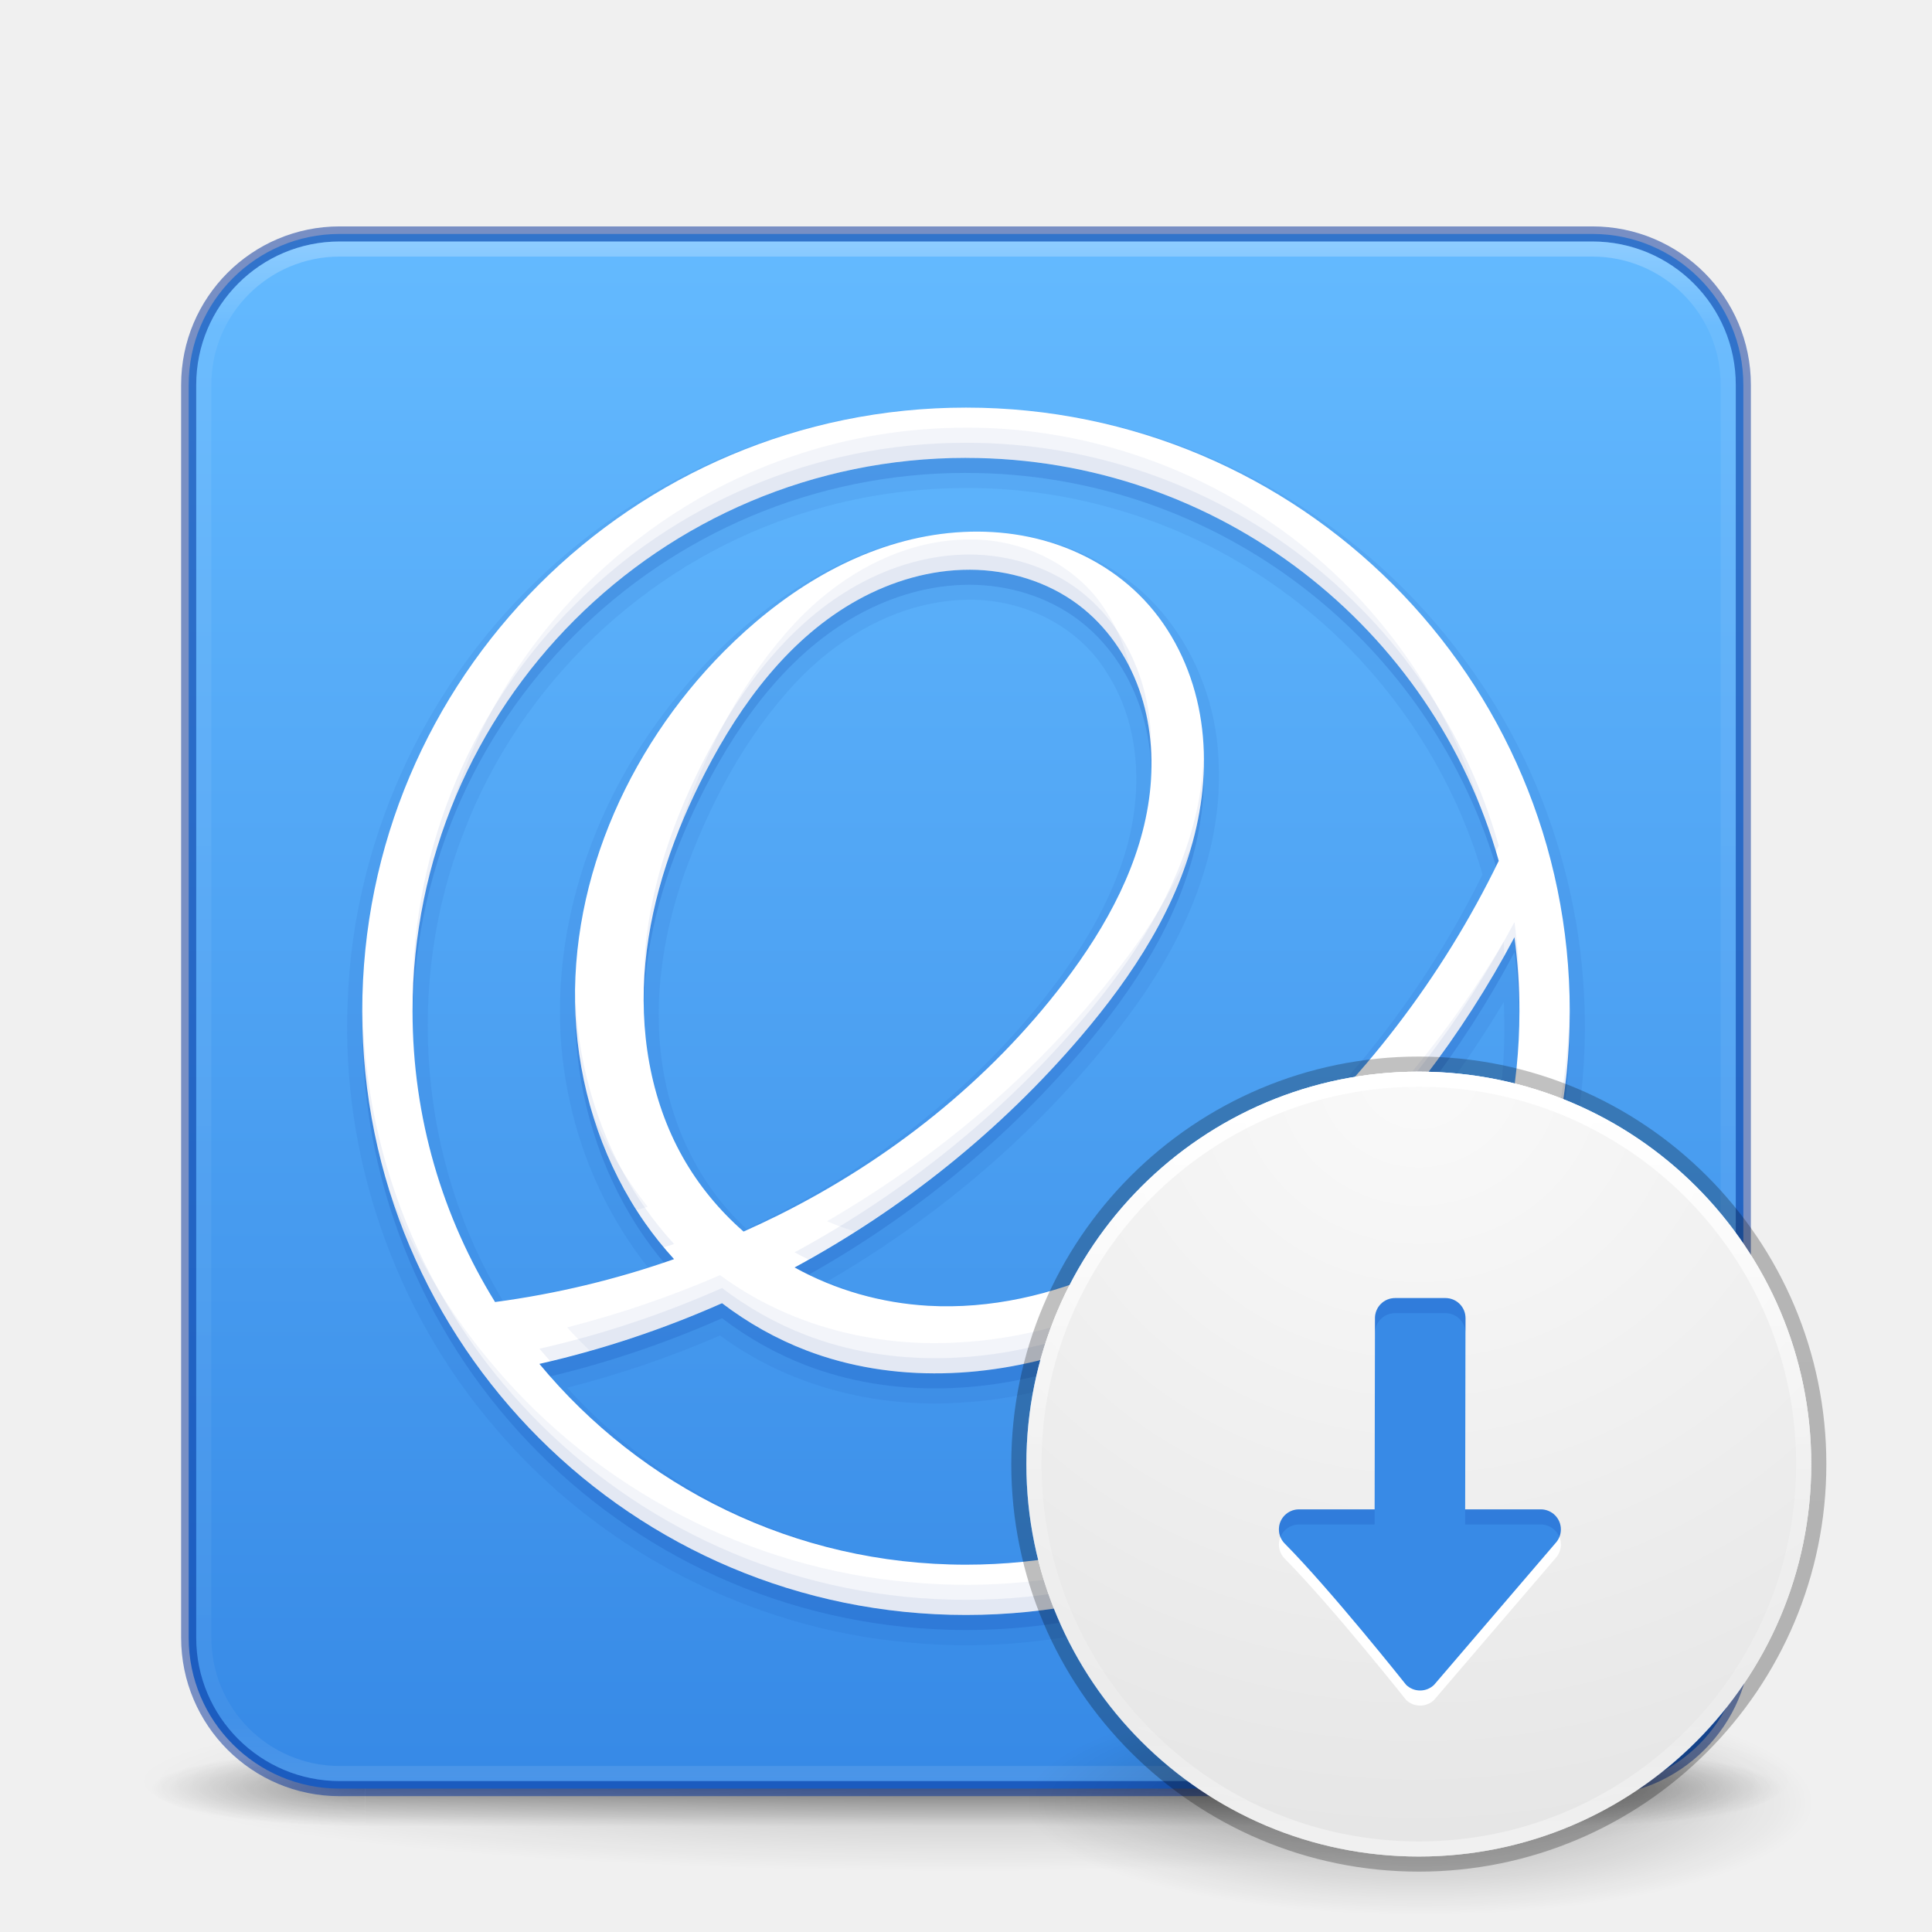
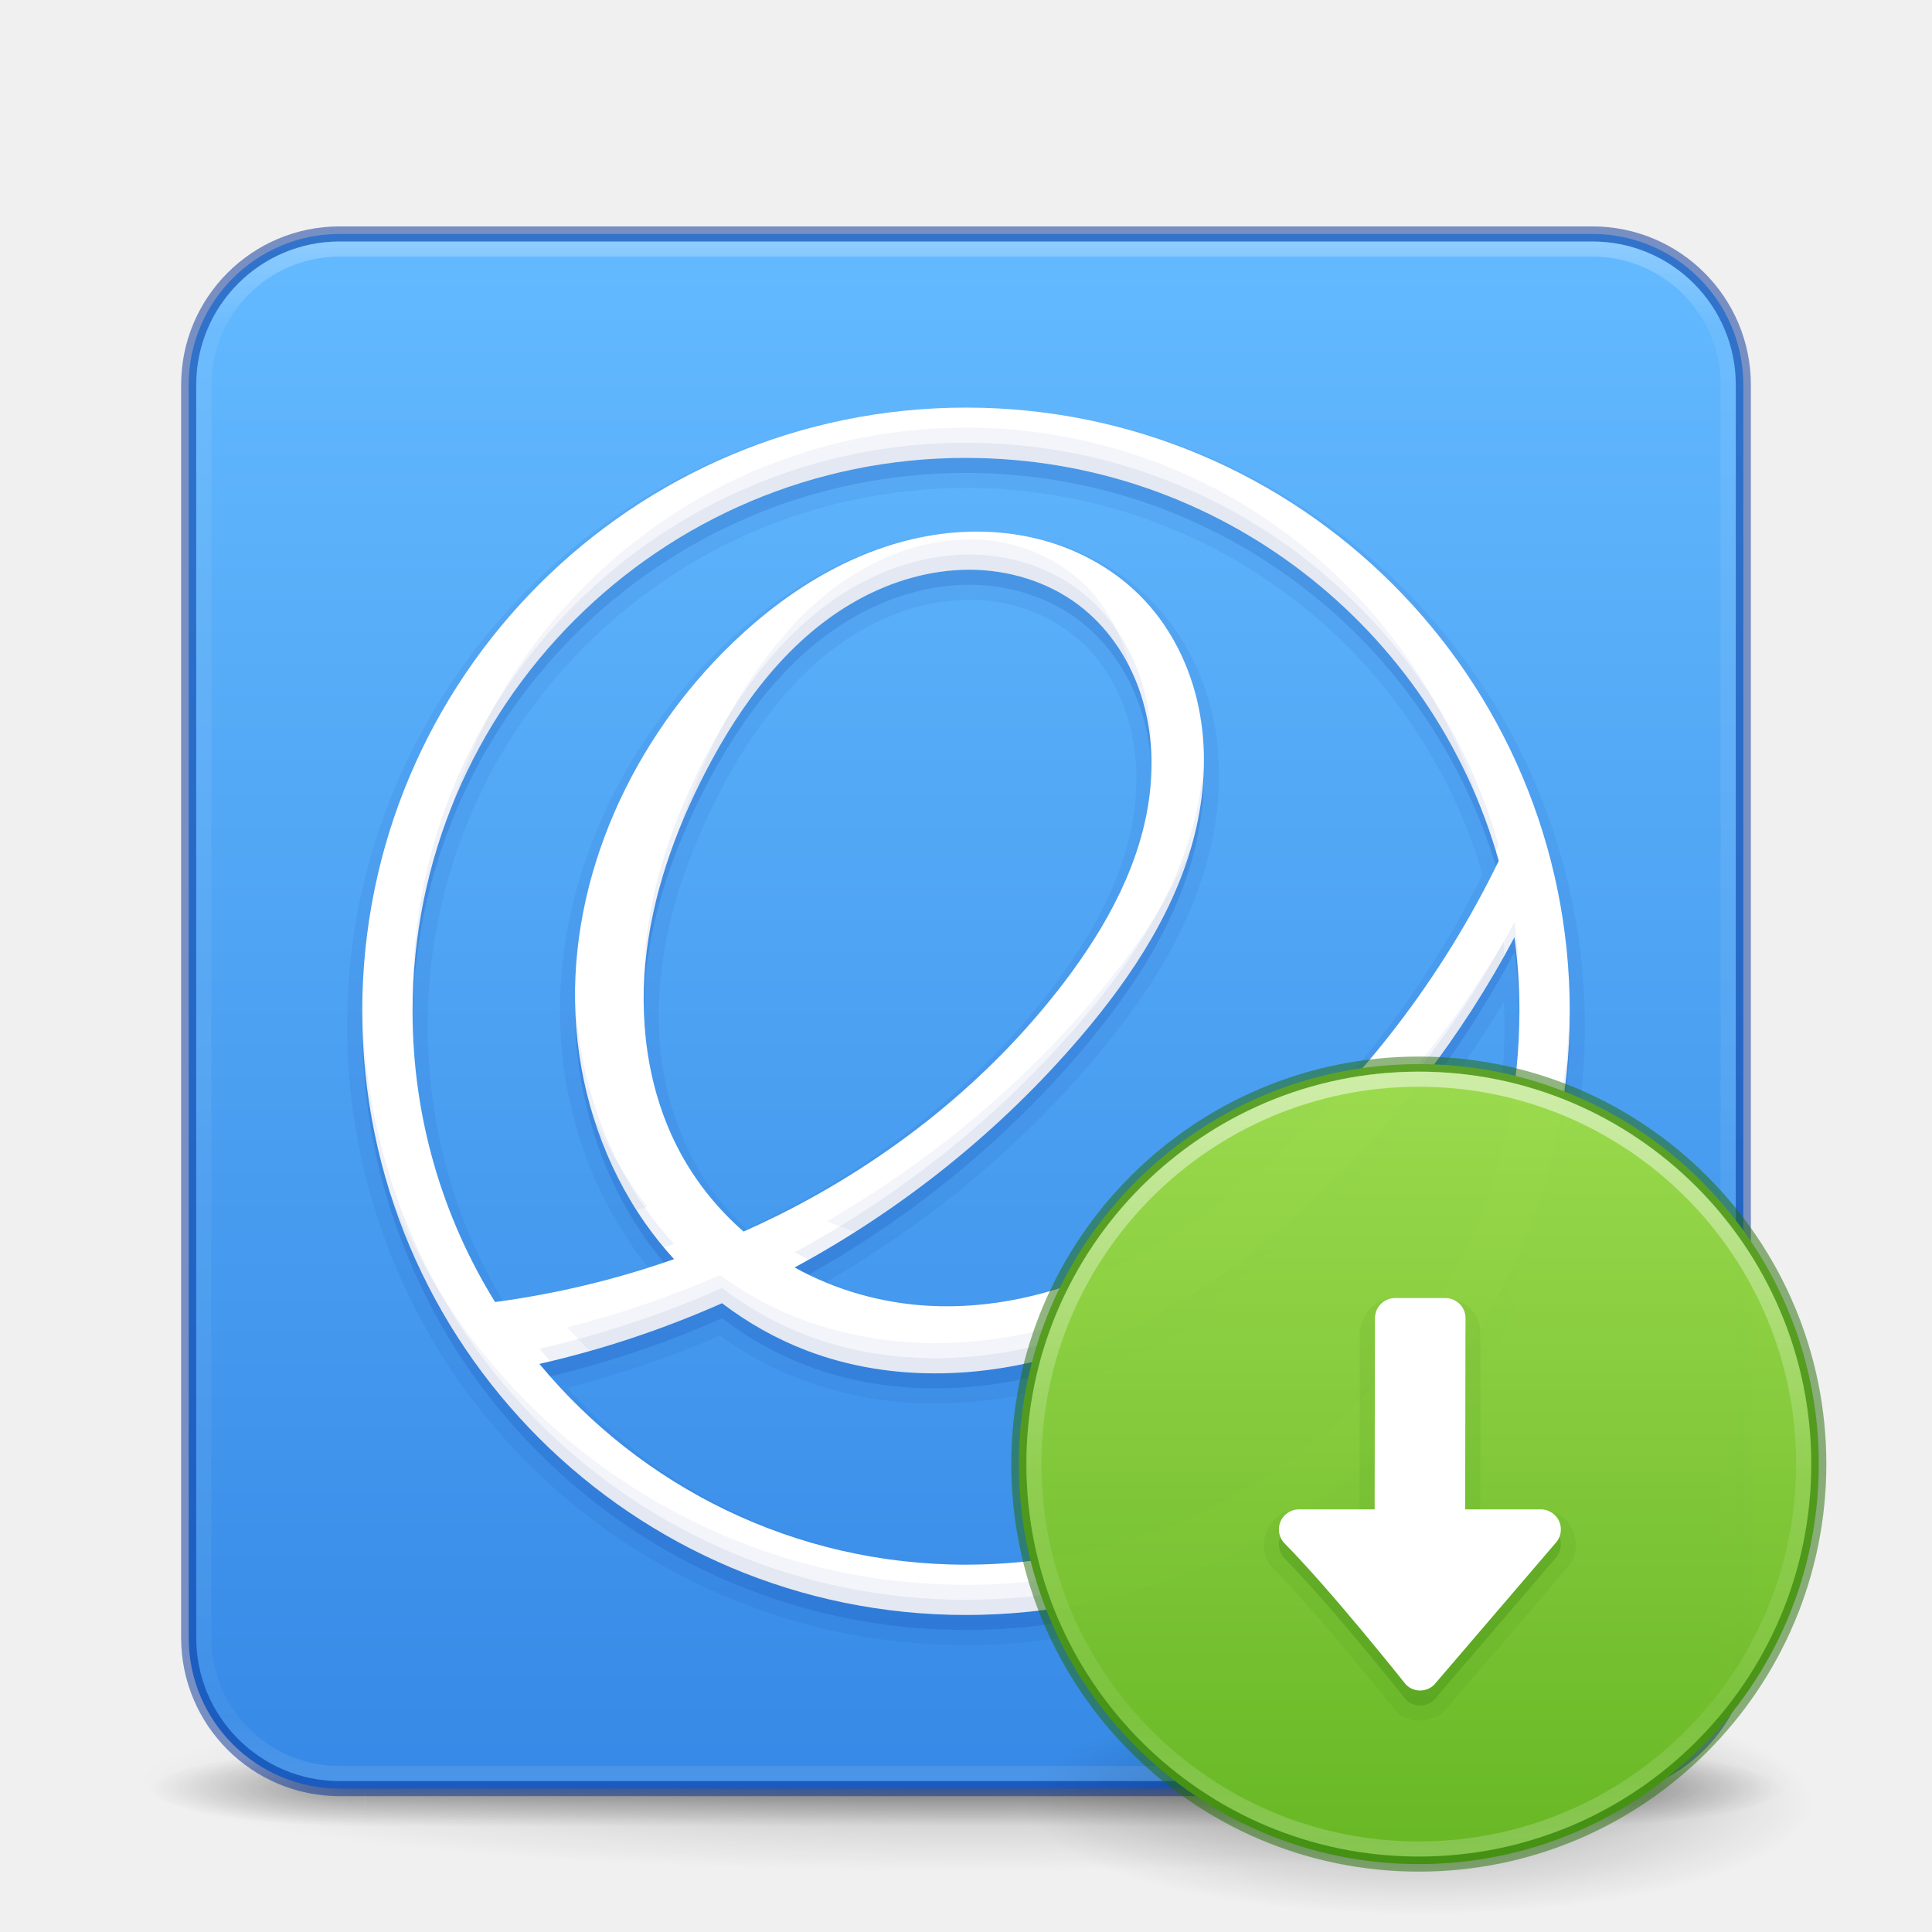
<svg xmlns="http://www.w3.org/2000/svg" xmlns:xlink="http://www.w3.org/1999/xlink" id="svg4379" height="128" width="128" version="1.1">
  <defs id="defs4381">
    <linearGradient gradientTransform="matrix(2.72973,0,0,2.72973,-1.513512,1.486514)" gradientUnits="userSpaceOnUse" xlink:href="#linearGradient3924-776" id="linearGradient3159" y2="43" x2="24" y1="5" x1="24" />
    <linearGradient id="linearGradient3924-776">
      <stop offset="0" style="stop-color:#ffffff;stop-opacity:1" id="stop3124" />
      <stop offset="0.063" style="stop-color:#ffffff;stop-opacity:0.235" id="stop3126" />
      <stop offset="0.951" style="stop-color:#ffffff;stop-opacity:0.157" id="stop3128" />
      <stop offset="1" style="stop-color:#ffffff;stop-opacity:0.392" id="stop3130" />
    </linearGradient>
    <radialGradient gradientTransform="matrix(2.003784,0,0,1.4,27.98813,-17.4)" gradientUnits="userSpaceOnUse" xlink:href="#linearGradient3688-166-749-5" id="radialGradient2455-1" fy="43.5" fx="4.993" r="2.5" cy="43.5" cx="4.993" />
    <linearGradient id="linearGradient3688-166-749-5">
      <stop offset="0" style="stop-color:#181818;stop-opacity:1" id="stop2883-0" />
      <stop offset="1" style="stop-color:#181818;stop-opacity:0" id="stop2885-5" />
    </linearGradient>
    <radialGradient gradientTransform="matrix(2.003784,0,0,1.4,-20.01187,-104.4)" gradientUnits="userSpaceOnUse" xlink:href="#linearGradient3688-464-309-8" id="radialGradient2457-5" fy="43.5" fx="4.993" r="2.5" cy="43.5" cx="4.993" />
    <linearGradient id="linearGradient3688-464-309-8">
      <stop offset="0" style="stop-color:#181818;stop-opacity:1" id="stop2889-9" />
      <stop offset="1" style="stop-color:#181818;stop-opacity:0" id="stop2891-4" />
    </linearGradient>
    <linearGradient gradientUnits="userSpaceOnUse" xlink:href="#linearGradient3702-501-757-0" id="linearGradient2459-7" y2="39.999" x2="25.058" y1="47.028" x1="25.058" />
    <linearGradient id="linearGradient3702-501-757-0">
      <stop offset="0" style="stop-color:#181818;stop-opacity:0" id="stop2895-0" />
      <stop offset="0.5" style="stop-color:#181818;stop-opacity:1" id="stop2897-2" />
      <stop offset="1" style="stop-color:#181818;stop-opacity:0" id="stop2899-6" />
    </linearGradient>
    <linearGradient id="linearGradient3811">
      <stop offset="0" style="stop-color:#000000;stop-opacity:1" id="stop3813" />
      <stop offset="1" style="stop-color:#000000;stop-opacity:0" id="stop3815" />
    </linearGradient>
    <radialGradient gradientTransform="matrix(1.556392,0,0,0.1697883,70.27036,102.1303)" gradientUnits="userSpaceOnUse" xlink:href="#linearGradient3811" id="radialGradient4377" fy="93.468" fx="-4.029" r="35.338" cy="93.468" cx="-4.029" />
    <linearGradient xlink:href="#linearGradient854" id="linearGradient2491" gradientUnits="userSpaceOnUse" gradientTransform="matrix(1.410256,0,0,1.410256,-145.021,-3.256405)" x1="144.708" y1="13.344" x2="144.708" y2="86.548" />
    <linearGradient id="linearGradient854">
      <stop style="stop-color:#64baff;stop-opacity:1" offset="0" id="stop850" />
      <stop style="stop-color:#3689e6;stop-opacity:1" offset="1" id="stop852" />
    </linearGradient>
    <radialGradient gradientTransform="matrix(2.455719,0,0,0.7015671,-59.71779,116.1817)" gradientUnits="userSpaceOnUse" xlink:href="#linearGradient3811" id="radialGradient3384" fy="4.625" fx="62.625" r="10.625" cy="4.625" cx="62.625" />
-     <linearGradient gradientTransform="matrix(2.037972,0,0,2.104211,288.3626,0.1892037)" gradientUnits="userSpaceOnUse" xlink:href="#linearGradient3104-8-8-97-4-6-2-0-1-4-0-5-8-3-9-1" id="linearGradient3315" y2="5.176" x2="-95.838" y1="54.2" x1="-95.838" />
-     <linearGradient id="linearGradient3104-8-8-97-4-6-2-0-1-4-0-5-8-3-9-1">
-       <stop offset="0" style="stop-color:#000000;stop-opacity:0.322" id="stop3106-5-4-3-5-0-1-61-9-2-7-3-3-2-6-9" />
-       <stop offset="1" style="stop-color:#000000;stop-opacity:0.278" id="stop3108-4-3-7-8-2-4-01-9-9-0-6-4-3-7-7" />
-     </linearGradient>
-     <radialGradient gradientTransform="matrix(0,3.169254,-3.352693,-8.626221e-8,122.3296,51.11258)" gradientUnits="userSpaceOnUse" xlink:href="#linearGradient4632-92-3-0-8-1-6-6" id="radialGradient3399" fy="8.45" fx="6.275" r="20" cy="8.45" cx="6.275" />
-     <linearGradient id="linearGradient4632-92-3-0-8-1-6-6">
-       <stop offset="0" style="stop-color:#fafafa;stop-opacity:1" id="stop4634-68-8-0-2-9-1-1" />
-       <stop offset="1" style="stop-color:#e1e1e1;stop-opacity:1" id="stop4636-8-21-7-1-4-9-4" />
-     </linearGradient>
    <linearGradient gradientTransform="matrix(1.378378,0,0,1.378378,-4.875949,62.04813)" gradientUnits="userSpaceOnUse" xlink:href="#linearGradient4011-7-0" id="linearGradient3306" y2="42.884" x2="71.204" y1="7.831" x1="71.204" />
    <linearGradient id="linearGradient4011-7-0">
      <stop offset="0" style="stop-color:#ffffff;stop-opacity:1" id="stop4013-4" />
      <stop offset="0.508" style="stop-color:#ffffff;stop-opacity:0.235" id="stop4015-61" />
      <stop offset="0.835" style="stop-color:#ffffff;stop-opacity:0.157" id="stop4017-2" />
      <stop offset="1" style="stop-color:#ffffff;stop-opacity:0.392" id="stop4019-2" />
    </linearGradient>
+     <linearGradient id="linearGradient27416-1-5">
+       <stop id="stop27420-2-2" style="stop-color:#9bdb4d;stop-opacity:1" offset="0" />
+       <stop id="stop27422-3-2" style="stop-color:#68b723;stop-opacity:1" offset="1" />
+     </linearGradient>
+     <linearGradient xlink:href="#linearGradient27416-1-5" id="linearGradient1473" gradientUnits="userSpaceOnUse" gradientTransform="matrix(0.5748496,0,0,0.4297553,-1003.926,-1279.16)" x1="1909.796" y1="3141.802" x2="1909.796" y2="3263.352" />
  </defs>
  <path d="M 119,118 A 55,6 0 0 1 9,118 55,6 0 1 1 119,118 Z" id="path3041" style="color:#000000;display:inline;overflow:visible;visibility:visible;opacity:0.2;fill:url(#radialGradient4377);fill-opacity:1;fill-rule:nonzero;stroke:none;stroke-width:1;marker:none;enable-background:accumulate" />
  <g transform="matrix(2.699999,0,0,0.5555561,-0.8000019,94.88888)" id="g2036" style="display:inline">
    <g transform="matrix(1.052632,0,0,1.285713,-1.263158,-13.42854)" id="g3712" style="opacity:0.4">
      <rect width="5" height="7" x="38" y="40" id="rect2801" style="fill:url(#radialGradient2455-1);fill-opacity:1;stroke:none" />
      <rect width="5" height="7" x="-10" y="-47" transform="scale(-1,-1)" id="rect3696" style="fill:url(#radialGradient2457-5);fill-opacity:1;stroke:none" />
      <rect width="28" height="7" x="10" y="40" id="rect3700" style="fill:url(#linearGradient2459-7);fill-opacity:1;stroke:none" />
    </g>
  </g>
  <rect width="103" height="103" rx="10" ry="10" x="12.5" y="15.5" id="rect5505-21-3" style="color:#000000;display:inline;overflow:visible;visibility:visible;fill:url(#linearGradient2491);fill-opacity:1;fill-rule:nonzero;stroke:#002e99;stroke-width:1;marker:none;enable-background:accumulate;font-variation-settings:normal;opacity:1;vector-effect:none;stroke-linecap:butt;stroke-linejoin:miter;stroke-miterlimit:4;stroke-dasharray:none;stroke-dashoffset:0;stroke-opacity:0.5;-inkscape-stroke:none;stop-color:#000000;stop-opacity:1" />
  <rect width="101" height="101" rx="9" ry="9" x="13.5" y="16.5" id="rect6741-7" style="opacity:0.3;fill:none;stroke:url(#linearGradient3159);stroke-width:1;stroke-linecap:round;stroke-linejoin:round;stroke-miterlimit:4;stroke-dasharray:none;stroke-dashoffset:0;stroke-opacity:1" />
  <path style="color:#000000;display:inline;overflow:visible;visibility:visible;fill:#002e99;fill-opacity:1;fill-rule:nonzero;stroke:none;stroke-width:1;marker:none;enable-background:accumulate;opacity:0.15" id="path2993-7" d="m 64,28 c -22.091,0 -40,17.907 -40,39.996 0,22.089 17.909,39.996 40,39.996 C 86.091,107.993 104,90.086 104,67.996 104,45.907 86.091,28 64,28 Z m 0,3.333 c 16.796,0 30.954,11.292 35.296,26.697 -3.74,7.713 -9.061,14.657 -15.542,20.269 -3.113,2.696 -6.512,5.099 -10.267,6.791 -3.755,1.692 -7.884,2.652 -11.996,2.416 -3.089,-0.177 -6.141,-1.038 -8.846,-2.537 7.169,-3.884 13.638,-9.064 18.933,-15.265 3.476,-4.071 6.517,-8.697 7.688,-13.92 0.585,-2.611 0.685,-5.346 0.138,-7.966 -0.547,-2.62 -1.758,-5.116 -3.592,-7.066 -1.791,-1.905 -4.142,-3.254 -6.663,-3.95 -2.521,-0.695 -5.203,-0.749 -7.775,-0.279 -5.144,0.94 -9.737,3.929 -13.421,7.641 -6.493,6.542 -10.507,15.773 -9.771,24.96 0.368,4.594 1.908,9.108 4.546,12.886 0.589,0.843 1.236,1.647 1.929,2.408 -3.843,1.345 -7.822,2.302 -11.858,2.841 -3.465,-5.598 -5.467,-12.197 -5.467,-19.265 0,-20.249 16.416,-36.663 36.667,-36.663 z m 0.233,7.408 c 2.578,0.004 5.173,0.784 7.229,2.337 1.853,1.4 3.226,3.391 4.004,5.579 0.778,2.188 0.978,4.563 0.713,6.87 -0.531,4.614 -2.859,8.845 -5.671,12.54 -4.979,6.544 -11.598,11.782 -18.958,15.449 -0.753,0.375 -1.519,0.732 -2.287,1.075 -1.602,-1.401 -2.974,-3.064 -4.021,-4.916 -2.187,-3.871 -2.908,-8.469 -2.483,-12.895 0.424,-4.425 1.943,-8.691 3.983,-12.64 2.366,-4.58 5.59,-8.918 10.104,-11.407 2.257,-1.245 4.81,-1.995 7.388,-1.991 z m 36.104,24.348 c 0.215,1.606 0.329,3.244 0.329,4.908 0,20.249 -16.416,36.663 -36.667,36.663 -11.373,0 -21.537,-5.177 -28.262,-13.303 4.151,-0.943 8.208,-2.297 12.1,-4.02 1.702,1.296 3.581,2.359 5.579,3.125 5.753,2.206 12.286,1.886 18.108,-0.129 5.823,-2.016 10.986,-5.633 15.488,-9.841 5.362,-5.012 9.883,-10.92 13.325,-17.403 z" />
  <path id="path2993-7-5" style="color:#000000;display:inline;overflow:visible;visibility:visible;opacity:0.07;fill:#002e99;fill-opacity:1;fill-rule:nonzero;stroke:none;stroke-width:1;marker:none;enable-background:accumulate" d="m 62.953,27.014 c -10.206,0.213 -20.249,4.443 -27.535,11.594 -7.49,7.221 -12.04,17.39 -12.385,27.793 -0.441,10.161 3.098,20.424 9.725,28.142 6.85,8.122 16.967,13.395 27.562,14.283 10.232,0.96 20.777,-2.115 28.857,-8.473 C 97.61,93.835 103.326,83.916 104.653,73.333 105.997,63.285 103.456,52.769 97.592,44.491 91.367,35.533 81.434,29.247 70.652,27.54 68.11,27.122 65.528,26.953 62.953,27.014 Z m 1.049,5.32 c 7.078,-0.033 14.323,2.18 20.227,6.293 6.685,4.587 11.729,11.519 13.996,19.307 C 93.756,66.979 87.104,74.989 78.872,80.845 73.705,84.499 67.403,87.004 60.986,86.467 58.857,86.283 56.753,85.766 54.793,84.91 62.748,80.291 69.848,74.104 75.244,66.636 78.639,61.899 81.094,56.17 80.724,50.243 80.498,45.189 77.866,40.16 73.437,37.57 68.549,34.575 62.268,34.616 57.057,36.745 c -6.2,2.535 -11.234,7.399 -14.796,12.996 -4.32,6.838 -6.309,15.348 -4.492,23.318 0.854,3.954 2.667,7.757 5.145,10.893 -3.131,1.001 -6.343,1.758 -9.598,2.223 -5.553,-9.216 -6.519,-20.996 -2.601,-31.01 3.702,-9.739 11.909,-17.623 21.787,-20.936 3.694,-1.261 7.597,-1.895 11.499,-1.894 z m 0.227,7.406 c 3.579,-0.037 7.193,1.726 9.093,4.811 2.552,3.945 2.41,9.082 0.749,13.341 -1.208,3.2 -3.126,6.065 -5.227,8.678 -5.177,6.385 -11.935,11.42 -19.394,14.836 -3.774,-3.443 -5.718,-8.557 -5.796,-13.61 -0.099,-3.335 0.575,-6.716 1.638,-9.784 1.67,-4.641 4.014,-9.135 7.402,-12.759 2.976,-3.175 7.096,-5.507 11.534,-5.513 z m 35.416,27.031 c 0.368,9.321 -3.136,18.709 -9.525,25.505 -6.414,6.965 -15.701,11.173 -25.171,11.37 -9.137,0.283 -18.312,-3.136 -25.026,-9.341 -0.817,-0.752 -1.604,-1.537 -2.348,-2.363 3.461,-0.887 6.855,-2.039 10.133,-3.463 4.502,3.332 10.218,4.797 15.777,4.459 7.506,-0.385 14.545,-3.801 20.362,-8.413 6.317,-5.006 11.659,-11.219 15.78,-18.14 0.006,0.128 0.013,0.257 0.02,0.385 z" />
  <path style="color:#000000;display:inline;overflow:visible;visibility:visible;fill:#ffffff;fill-opacity:1;fill-rule:nonzero;stroke:none;stroke-width:1;marker:none;enable-background:accumulate" id="path2993" d="m 64,27.004 c -22.091,0 -40,17.907 -40,39.996 0,22.089 17.909,39.996 40,39.996 C 86.091,106.996 104,89.089 104,67 104,44.911 86.091,27.004 64,27.004 Z m 0,3.333 c 16.796,0 30.954,11.292 35.296,26.697 -3.74,7.713 -9.061,14.657 -15.542,20.269 -3.113,2.696 -6.512,5.099 -10.267,6.791 -3.755,1.692 -7.884,2.652 -11.996,2.416 -3.089,-0.177 -6.141,-1.038 -8.846,-2.537 7.169,-3.884 13.638,-9.064 18.933,-15.265 3.476,-4.071 6.517,-8.697 7.688,-13.92 0.585,-2.611 0.685,-5.346 0.138,-7.966 -0.547,-2.62 -1.758,-5.116 -3.592,-7.066 -1.791,-1.905 -4.142,-3.254 -6.663,-3.95 -2.521,-0.695 -5.203,-0.749 -7.775,-0.279 -5.144,0.94 -9.737,3.929 -13.421,7.641 -6.493,6.542 -10.507,15.773 -9.771,24.96 0.368,4.594 1.908,9.108 4.546,12.886 0.589,0.843 1.236,1.647 1.929,2.408 -3.843,1.345 -7.822,2.302 -11.858,2.841 -3.465,-5.598 -5.467,-12.197 -5.467,-19.265 0,-20.249 16.416,-36.663 36.667,-36.663 z m 0.233,7.408 c 2.578,0.004 5.173,0.784 7.229,2.337 1.853,1.4 3.226,3.391 4.004,5.579 0.778,2.188 0.978,4.563 0.713,6.87 -0.531,4.614 -2.859,8.845 -5.671,12.54 -4.979,6.544 -11.598,11.782 -18.958,15.449 -0.753,0.375 -1.519,0.732 -2.287,1.075 -1.602,-1.401 -2.974,-3.064 -4.021,-4.916 -2.187,-3.871 -2.908,-8.469 -2.483,-12.895 0.424,-4.425 1.943,-8.691 3.983,-12.64 2.366,-4.58 5.59,-8.918 10.104,-11.407 2.257,-1.245 4.81,-1.995 7.388,-1.991 z m 36.104,24.348 c 0.215,1.606 0.329,3.244 0.329,4.908 0,20.249 -16.416,36.663 -36.667,36.663 -11.373,0 -21.537,-5.177 -28.262,-13.303 4.151,-0.943 8.208,-2.297 12.1,-4.02 1.702,1.296 3.581,2.359 5.579,3.125 5.753,2.206 12.286,1.886 18.108,-0.129 5.823,-2.016 10.986,-5.633 15.488,-9.841 5.362,-5.012 9.883,-10.92 13.325,-17.403 z" />
  <path id="path2993-9" style="color:#000000;display:inline;overflow:visible;visibility:visible;fill:#002e99;fill-opacity:1;fill-rule:nonzero;stroke:none;stroke-width:1;marker:none;enable-background:accumulate;font-variation-settings:normal;opacity:0.05;vector-effect:none;stroke-linecap:butt;stroke-linejoin:miter;stroke-miterlimit:4;stroke-dasharray:none;stroke-dashoffset:0;stroke-opacity:1;-inkscape-stroke:none;stop-color:#000000;stop-opacity:1" d="M 64.002 28.334 C 60.1 28.333 56.196 28.968 52.502 30.229 C 42.624 33.541 34.417 41.425 30.715 51.164 C 30.412 51.937 30.149 52.723 29.904 53.516 C 35.278 39.942 48.513 30.336 64 30.336 C 79.455 30.336 92.671 39.902 98.066 53.432 C 95.731 45.849 90.769 39.115 84.229 34.627 C 78.325 30.514 71.08 28.301 64.002 28.334 z M 64.229 35.74 C 59.79 35.746 55.669 38.077 52.693 41.252 C 49.305 44.876 46.961 49.371 45.291 54.012 C 45.188 54.308 45.109 54.618 45.014 54.92 C 45.53 53.634 46.107 52.372 46.742 51.143 C 49.108 46.563 52.332 42.226 56.846 39.736 C 59.103 38.492 61.655 37.741 64.232 37.744 C 66.81 37.748 69.406 38.528 71.463 40.082 C 72.915 41.179 74.066 42.642 74.873 44.275 C 74.558 42.968 74.067 41.705 73.32 40.551 C 71.421 37.466 67.808 35.704 64.229 35.74 z M 78.926 56.045 C 77.964 58.38 76.701 60.604 75.244 62.637 C 69.848 70.105 62.748 76.291 54.793 80.91 C 55.401 81.176 56.026 81.397 56.658 81.598 C 62.23 78.062 67.295 73.728 71.58 68.709 C 74.773 64.97 77.579 60.754 78.926 56.045 z M 99.625 62.387 C 95.505 69.308 90.163 75.522 83.846 80.527 C 78.029 85.139 70.99 88.555 63.484 88.939 C 57.925 89.278 52.209 87.813 47.707 84.48 C 44.429 85.904 41.036 87.056 37.574 87.943 C 38.058 88.48 38.565 88.995 39.082 89.5 C 42.07 88.652 44.999 87.597 47.838 86.34 C 49.54 87.636 51.418 88.699 53.416 89.465 C 59.169 91.67 65.703 91.352 71.525 89.336 C 77.348 87.32 82.51 83.702 87.012 79.494 C 92.031 74.802 96.302 69.319 99.652 63.32 C 99.648 63.137 99.652 62.954 99.645 62.771 C 99.638 62.643 99.632 62.515 99.625 62.387 z M 39.215 73.635 C 39.896 75.94 40.89 78.146 42.182 80.17 C 42.425 80.095 42.671 80.029 42.914 79.951 C 41.414 78.052 40.162 75.908 39.215 73.635 z M 25.777 78.82 C 30.819 95.139 46.024 106.996 64 106.996 C 81.917 106.996 97.08 95.218 102.172 78.982 C 99.486 85.787 94.974 91.872 89.178 96.352 C 81.098 102.71 70.552 105.786 60.32 104.826 C 49.726 103.938 39.608 98.665 32.758 90.543 C 29.777 87.071 27.427 83.081 25.777 78.82 z " />
  <path id="path2993-35" style="color:#000000;display:inline;overflow:visible;visibility:visible;fill:#002e99;fill-opacity:1;fill-rule:nonzero;stroke:none;stroke-width:1;marker:none;enable-background:accumulate;font-variation-settings:normal;opacity:0.07;vector-effect:none;stroke-linecap:butt;stroke-linejoin:miter;stroke-miterlimit:4;stroke-dasharray:none;stroke-dashoffset:0;stroke-opacity:1;-inkscape-stroke:none;stop-color:#000000;stop-opacity:1" d="M 64 29.334 C 43.75 29.334 27.334 45.748 27.334 65.996 C 27.334 66.137 27.346 66.274 27.348 66.414 C 27.662 46.437 43.946 30.336 64 30.336 C 80.564 30.336 94.556 41.323 99.104 56.402 C 99.165 56.277 99.234 56.157 99.295 56.031 C 94.953 40.626 80.796 29.334 64 29.334 z M 64.232 36.74 C 61.655 36.737 59.103 37.488 56.846 38.732 C 52.332 41.222 49.108 45.559 46.742 50.139 C 44.702 54.089 43.182 58.354 42.758 62.779 C 42.675 63.647 42.651 64.522 42.658 65.396 C 42.675 64.857 42.706 64.319 42.758 63.783 C 43.182 59.358 44.702 55.093 46.742 51.143 C 49.108 46.563 52.332 42.226 56.846 39.736 C 59.103 38.492 61.655 37.741 64.232 37.744 C 66.81 37.748 69.406 38.528 71.463 40.082 C 73.316 41.482 74.688 43.472 75.467 45.66 C 75.984 47.113 76.224 48.65 76.264 50.193 C 76.331 48.315 76.096 46.425 75.467 44.656 C 74.688 42.469 73.316 40.478 71.463 39.078 C 69.406 37.525 66.81 36.744 64.232 36.74 z M 79.736 50.109 C 79.689 51.345 79.538 52.579 79.268 53.785 C 78.097 59.008 75.056 63.634 71.58 67.705 C 66.285 73.907 59.816 79.084 52.646 82.969 C 52.949 83.137 53.257 83.294 53.568 83.445 C 60.367 79.622 66.515 74.641 71.58 68.709 C 75.056 64.638 78.097 60.012 79.268 54.789 C 79.611 53.256 79.76 51.68 79.736 50.109 z M 100.338 61.088 C 96.896 67.57 92.374 73.478 87.012 78.49 C 82.51 82.698 77.348 86.316 71.525 88.332 C 65.703 90.348 59.169 90.666 53.416 88.461 C 51.418 87.695 49.54 86.632 47.838 85.336 C 43.946 87.06 39.889 88.415 35.738 89.357 C 35.97 89.637 36.215 89.905 36.455 90.178 C 40.355 89.245 44.172 87.964 47.838 86.34 C 49.54 87.636 51.418 88.699 53.416 89.465 C 59.169 91.67 65.703 91.352 71.525 89.336 C 77.348 87.32 82.51 83.702 87.012 79.494 C 92.374 74.482 96.896 68.574 100.338 62.092 C 100.534 63.56 100.635 65.058 100.652 66.576 C 100.655 66.382 100.666 66.191 100.666 65.996 C 100.666 64.332 100.553 62.693 100.338 61.088 z M 38.111 65.637 C 38.102 66.467 38.117 67.298 38.184 68.129 C 38.552 72.723 40.09 77.237 42.729 81.016 C 43.12 81.576 43.545 82.112 43.984 82.637 C 44.208 82.561 44.435 82.498 44.658 82.42 C 43.965 81.659 43.317 80.855 42.729 80.012 C 40.09 76.233 38.552 71.719 38.184 67.125 C 38.144 66.629 38.124 66.133 38.111 65.637 z M 24.014 66.498 C 24.012 66.666 24 66.832 24 67 C 24 89.089 41.909 106.996 64 106.996 C 86.091 106.996 104 89.089 104 67 C 104 66.832 103.988 66.666 103.986 66.498 C 103.716 88.355 85.923 105.992 64 105.992 C 42.077 105.992 24.284 88.355 24.014 66.498 z " />
  <path style="display:inline;overflow:visible;visibility:visible;opacity:0.3;fill:url(#radialGradient3384);fill-opacity:1;fill-rule:evenodd;stroke:none;stroke-width:1;marker:none" id="path8836" d="m 120.164,119.426 c 0,4.117 -11.682,7.454 -26.092,7.454 -14.41,0 -26.092,-3.337 -26.092,-7.454 0,-4.117 11.682,-7.454 26.092,-7.454 14.41,0 26.092,3.337 26.092,7.454 z" />
-   <path style="color:#000000;display:inline;overflow:visible;visibility:visible;opacity:0.8;fill:none;stroke:url(#linearGradient3315);stroke-width:1;stroke-linecap:butt;stroke-linejoin:miter;stroke-miterlimit:4;stroke-dasharray:none;stroke-dashoffset:0;stroke-opacity:1;marker:none;enable-background:accumulate" id="path2555-6-4" d="m 94,70.5 c -14.622,0 -26.5,11.878 -26.5,26.5 0,14.622 11.878,26.5 26.5,26.5 14.622,0 26.5,-11.878 26.5,-26.5 0,-14.622 -11.878,-26.5 -26.5,-26.5 z" />
-   <path style="color:#000000;display:inline;overflow:visible;visibility:visible;fill:url(#radialGradient3399);fill-opacity:1;fill-rule:nonzero;stroke:none;stroke-width:1;marker:none;enable-background:accumulate" id="path2555-03" d="M 94,71 C 79.654,71 68,82.654 68,97 68,111.346 79.654,123 94,123 108.346,123 120,111.346 120,97 120,82.654 108.346,71 94,71 Z" />
-   <path style="color:#000000;display:inline;overflow:visible;visibility:visible;fill:none;stroke:url(#linearGradient3306);stroke-width:1;stroke-linecap:round;stroke-linejoin:round;stroke-miterlimit:4;stroke-dasharray:none;stroke-dashoffset:0;stroke-opacity:1;marker:none;enable-background:accumulate" id="path8655-6-4" d="M 119.5,96.999 C 119.5,111.083 108.082,122.5 94,122.5 c -14.083,0 -25.5,-11.417 -25.5,-25.501 0,-14.083 11.417,-25.499 25.5,-25.499 14.082,0 25.5,11.416 25.5,25.499 z" />
-   <path id="rect1041-7" d="m 94.086,113 c -0.36,0 -0.687,-0.143 -0.927,-0.376 0,0 -4.973,-6.265 -8.073,-9.39 -0.22,-0.238 -0.355,-0.556 -0.355,-0.906 0,-0.737 0.597,-1.328 1.333,-1.328 h 5.008 l 0.023,-12.666 C 91.096,87.595 91.689,87 92.428,87 h 3.333 c 0.739,0 1.335,0.595 1.333,1.334 l -0.023,12.666 h 5.007 c 0.736,0 1.333,0.592 1.333,1.328 0,0.35 -0.134,0.668 -0.354,0.906 l -8.045,9.391 c -0.24,0.232 -0.567,0.375 -0.927,0.375 z" style="vector-effect:none;fill:#ffffff;fill-opacity:1;stroke:none;stroke-width:1;stroke-linecap:butt;stroke-linejoin:miter;stroke-miterlimit:4;stroke-dasharray:none;stroke-dashoffset:0;stroke-opacity:1;marker:none;paint-order:normal" />
-   <path id="rect1041" d="m 94.086,112 c -0.36,0 -0.687,-0.143 -0.927,-0.376 0,0 -4.973,-6.265 -8.073,-9.39 -0.22,-0.238 -0.355,-0.556 -0.355,-0.906 0,-0.737 0.597,-1.328 1.333,-1.328 h 5.008 l 0.023,-12.666 C 91.096,86.595 91.689,86 92.428,86 h 3.333 c 0.739,0 1.335,0.595 1.333,1.334 l -0.023,12.666 h 5.007 c 0.736,0 1.333,0.592 1.333,1.328 0,0.35 -0.134,0.668 -0.354,0.906 l -8.045,9.391 c -0.24,0.232 -0.567,0.375 -0.927,0.375 z" style="vector-effect:none;fill:#3689e6;fill-opacity:1;stroke:none;stroke-width:1;stroke-linecap:butt;stroke-linejoin:miter;stroke-miterlimit:4;stroke-dasharray:none;stroke-dashoffset:0;stroke-opacity:1;marker:none;paint-order:normal;font-variation-settings:normal;opacity:0.99;-inkscape-stroke:none;stop-color:#000000;stop-opacity:1" />
-   <path id="rect1041-9" style="font-variation-settings:normal;opacity:0.15;vector-effect:none;fill:#002e99;fill-opacity:1;stroke:none;stroke-width:1;stroke-linecap:butt;stroke-linejoin:miter;stroke-miterlimit:4;stroke-dasharray:none;stroke-dashoffset:0;stroke-opacity:1;-inkscape-stroke:none;marker:none;paint-order:normal;stop-color:#000000;stop-opacity:1" d="M 92.428 86 C 91.689 86 91.095 86.595 91.094 87.334 L 91.072 100 L 86.064 100 C 85.328 100 84.73 100.591 84.73 101.328 C 84.73 101.506 84.767 101.675 84.83 101.83 C 85.028 101.343 85.505 101 86.064 101 L 91.072 101 L 91.094 88.334 C 91.095 87.595 91.689 87 92.428 87 L 95.762 87 C 96.494 87 97.083 87.586 97.092 88.316 L 97.094 87.334 C 97.095 86.595 96.5 86 95.762 86 L 92.428 86 z M 97.074 100 L 97.072 101 L 102.08 101 C 102.64 101 103.117 101.343 103.314 101.83 C 103.378 101.675 103.412 101.506 103.412 101.328 C 103.412 100.591 102.816 100 102.08 100 L 97.074 100 z " />
+   <path style="color:#000000;display:inline;overflow:visible;visibility:visible;opacity:0.99;fill:url(#linearGradient1473);stroke:#206b00;stroke-width:1;stroke-linecap:butt;stroke-linejoin:miter;stroke-miterlimit:4;stroke-dasharray:none;stroke-dashoffset:0;stroke-opacity:0.5;marker:none;enable-background:accumulate;font-variation-settings:normal;vector-effect:none;fill-opacity:1;-inkscape-stroke:none;stop-color:#000000;stop-opacity:1" id="path2555-6-4" d="m 94,70.5 c -14.622,0 -26.5,11.878 -26.5,26.5 0,14.622 11.878,26.5 26.5,26.5 14.622,0 26.5,-11.878 26.5,-26.5 0,-14.622 -11.878,-26.5 -26.5,-26.5 z" />
+   <path style="color:#000000;display:inline;overflow:visible;visibility:visible;fill:none;stroke:url(#linearGradient3306);stroke-width:1;stroke-linecap:round;stroke-linejoin:round;stroke-miterlimit:4;stroke-dasharray:none;stroke-dashoffset:0;stroke-opacity:1;marker:none;enable-background:accumulate;opacity:0.5" id="path8655-6-4" d="M 119.5,96.999 C 119.5,111.083 108.082,122.5 94,122.5 c -14.083,0 -25.5,-11.417 -25.5,-25.501 0,-14.083 11.417,-25.499 25.5,-25.499 14.082,0 25.5,11.416 25.5,25.499 z" />
+   <path id="rect1041-7" d="m 94.086,113 c -0.36,0 -0.687,-0.143 -0.927,-0.376 0,0 -4.973,-6.265 -8.073,-9.39 -0.22,-0.238 -0.355,-0.556 -0.355,-0.906 0,-0.737 0.597,-1.328 1.333,-1.328 h 5.008 l 0.023,-12.666 C 91.096,87.595 91.689,87 92.428,87 h 3.333 c 0.739,0 1.335,0.595 1.333,1.334 l -0.023,12.666 h 5.007 c 0.736,0 1.333,0.592 1.333,1.328 0,0.35 -0.134,0.668 -0.354,0.906 l -8.045,9.391 c -0.24,0.232 -0.567,0.375 -0.927,0.375 z" style="vector-effect:none;fill:#206b00;fill-opacity:1;stroke:none;stroke-width:1.381;stroke-linecap:butt;stroke-linejoin:miter;stroke-miterlimit:4;stroke-dasharray:none;stroke-dashoffset:0;stroke-opacity:1;marker:none;paint-order:normal;font-variation-settings:normal;opacity:0.2;-inkscape-stroke:none;stop-color:#000000;stop-opacity:1" />
+   <path id="rect1041-7-7" style="font-variation-settings:normal;opacity:0.07;vector-effect:none;fill:#206b00;fill-opacity:1;stroke:none;stroke-width:1.381;stroke-linecap:butt;stroke-linejoin:miter;stroke-miterlimit:4;stroke-dasharray:none;stroke-dashoffset:0;stroke-opacity:1;-inkscape-stroke:none;marker:none;paint-order:normal;stop-color:#000000;stop-opacity:1" d="m 92.326,86.006 c -1.429,0.013 -2.445,1.466 -2.233,2.826 -0.006,3.723 -0.012,7.445 -0.019,11.168 -1.521,0.046 -3.059,-0.093 -4.57,0.07 -1.634,0.327 -2.354,2.555 -1.211,3.773 2.932,3.022 5.58,6.354 8.24,9.562 1.065,1.013 2.897,0.645 3.631,-0.587 2.626,-3.085 5.293,-6.137 7.893,-9.244 0.929,-1.362 -0.056,-3.445 -1.707,-3.553 -1.423,-0.054 -2.851,-0.007 -4.276,-0.023 -0.013,-4.009 0.054,-8.022 -0.01,-12.029 C 97.899,86.651 96.53,85.812 95.262,86 c -0.978,0.004 -1.958,-0.008 -2.936,0.006 z" />
+   <path id="rect1041" d="m 94.086,112 c -0.36,0 -0.687,-0.143 -0.927,-0.376 0,0 -4.973,-6.265 -8.073,-9.39 -0.22,-0.238 -0.355,-0.556 -0.355,-0.906 0,-0.737 0.597,-1.328 1.333,-1.328 h 5.008 l 0.023,-12.666 C 91.096,86.595 91.689,86 92.428,86 h 3.333 c 0.739,0 1.335,0.595 1.333,1.334 l -0.023,12.666 h 5.007 c 0.736,0 1.333,0.592 1.333,1.328 0,0.35 -0.134,0.668 -0.354,0.906 l -8.045,9.391 c -0.24,0.232 -0.567,0.375 -0.927,0.375 z" style="vector-effect:none;fill:#ffffff;fill-opacity:1;stroke:none;stroke-width:5.333;stroke-linecap:round;stroke-linejoin:round;stroke-miterlimit:4;stroke-dasharray:none;stroke-dashoffset:0;stroke-opacity:1;marker:none;paint-order:normal;font-variation-settings:normal;opacity:1;-inkscape-stroke:none;stop-color:#000000;stop-opacity:1" />
</svg>
